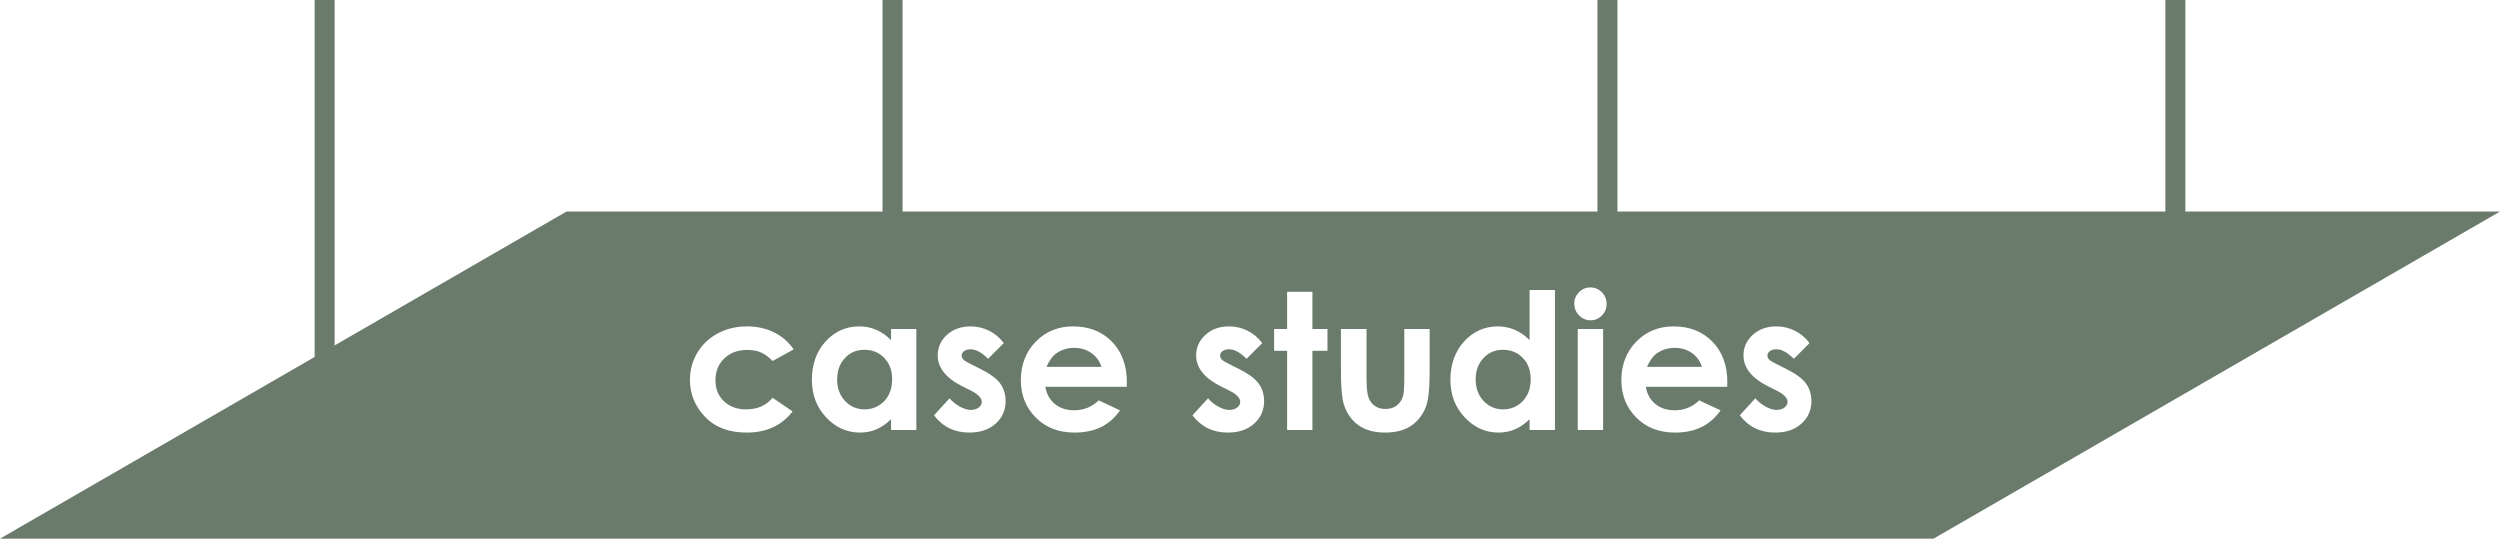
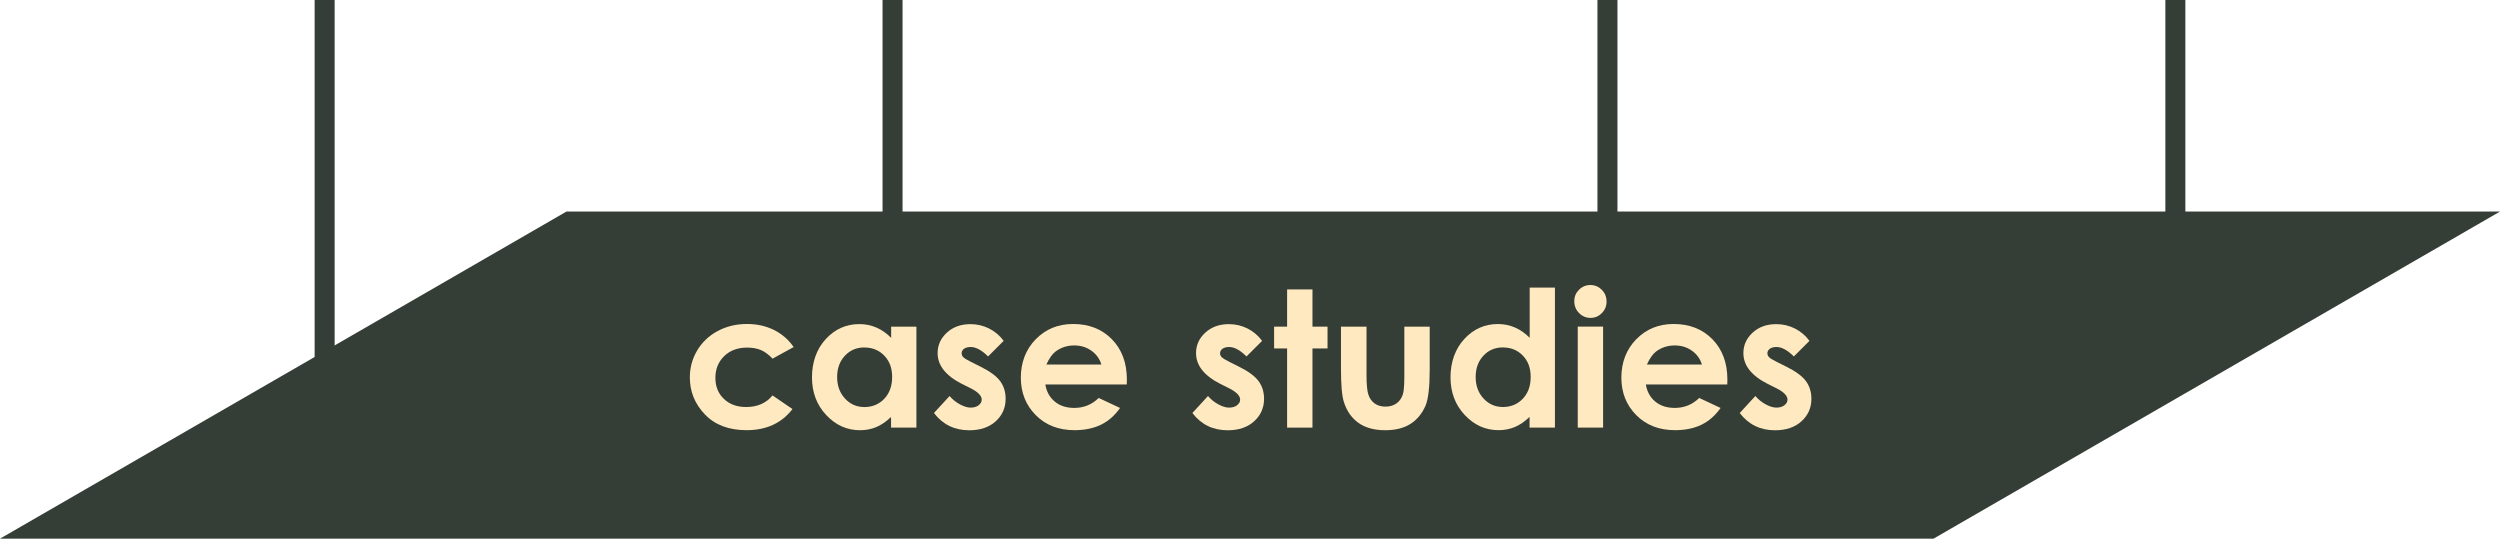
<svg xmlns="http://www.w3.org/2000/svg" id="Layer_1" viewBox="0 0 499.86 107.7">
  <defs>
-     <style>.cls-1{fill:#6a7b6c;}.cls-2{fill:none;stroke:#6a7b6c;stroke-miterlimit:10;stroke-width:4px;}</style>
+     <style>.cls-1{fill:#ffe9c0;}.cls-2{fill:#353e36;}.cls-3{fill:none;stroke:#353e36;stroke-miterlimit:10;stroke-width:4px;}</style>
  </defs>
-   <path class="cls-1" d="M176.81,71.57c-1.05-1.09-2.38-1.63-3.98-1.63s-2.87,.55-3.9,1.66c-1.04,1.1-1.55,2.52-1.55,4.26s.52,3.17,1.58,4.3c1.05,1.13,2.35,1.69,3.89,1.69s2.91-.56,3.96-1.66c1.04-1.11,1.57-2.56,1.57-4.35s-.53-3.18-1.57-4.27Zm0,0c-1.05-1.09-2.38-1.63-3.98-1.63s-2.87,.55-3.9,1.66c-1.04,1.1-1.55,2.52-1.55,4.26s.52,3.17,1.58,4.3c1.05,1.13,2.35,1.69,3.89,1.69s2.91-.56,3.96-1.66c1.04-1.11,1.57-2.56,1.57-4.35s-.53-3.18-1.57-4.27Zm0,0c-1.05-1.09-2.38-1.63-3.98-1.63s-2.87,.55-3.9,1.66c-1.04,1.1-1.55,2.52-1.55,4.26s.52,3.17,1.58,4.3c1.05,1.13,2.35,1.69,3.89,1.69s2.91-.56,3.96-1.66c1.04-1.11,1.57-2.56,1.57-4.35s-.53-3.18-1.57-4.27Zm41.43-.97c-.99-.7-2.13-1.05-3.43-1.05-1.41,0-2.65,.39-3.72,1.18-.67,.5-1.29,1.37-1.86,2.62h10.99c-.34-1.13-1-2.04-1.98-2.75Zm0,0c-.99-.7-2.13-1.05-3.43-1.05-1.41,0-2.65,.39-3.72,1.18-.67,.5-1.29,1.37-1.86,2.62h10.99c-.34-1.13-1-2.04-1.98-2.75Zm-41.43,.97c-1.05-1.09-2.38-1.63-3.98-1.63s-2.87,.55-3.9,1.66c-1.04,1.1-1.55,2.52-1.55,4.26s.52,3.17,1.58,4.3c1.05,1.13,2.35,1.69,3.89,1.69s2.91-.56,3.96-1.66c1.04-1.11,1.57-2.56,1.57-4.35s-.53-3.18-1.57-4.27Zm0,0c-1.05-1.09-2.38-1.63-3.98-1.63s-2.87,.55-3.9,1.66c-1.04,1.1-1.55,2.52-1.55,4.26s.52,3.17,1.58,4.3c1.05,1.13,2.35,1.69,3.89,1.69s2.91-.56,3.96-1.66c1.04-1.11,1.57-2.56,1.57-4.35s-.53-3.18-1.57-4.27Zm41.43-.97c-.99-.7-2.13-1.05-3.43-1.05-1.41,0-2.65,.39-3.72,1.18-.67,.5-1.29,1.37-1.86,2.62h10.99c-.34-1.13-1-2.04-1.98-2.75Zm0,0c-.99-.7-2.13-1.05-3.43-1.05-1.41,0-2.65,.39-3.72,1.18-.67,.5-1.29,1.37-1.86,2.62h10.99c-.34-1.13-1-2.04-1.98-2.75Zm-41.43,.97c-1.05-1.09-2.38-1.63-3.98-1.63s-2.87,.55-3.9,1.66c-1.04,1.1-1.55,2.52-1.55,4.26s.52,3.17,1.58,4.3c1.05,1.13,2.35,1.69,3.89,1.69s2.91-.56,3.96-1.66c1.04-1.11,1.57-2.56,1.57-4.35s-.53-3.18-1.57-4.27Zm0,0c-1.05-1.09-2.38-1.63-3.98-1.63s-2.87,.55-3.9,1.66c-1.04,1.1-1.55,2.52-1.55,4.26s.52,3.17,1.58,4.3c1.05,1.13,2.35,1.69,3.89,1.69s2.91-.56,3.96-1.66c1.04-1.11,1.57-2.56,1.57-4.35s-.53-3.18-1.57-4.27Zm41.43-.97c-.99-.7-2.13-1.05-3.43-1.05-1.41,0-2.65,.39-3.72,1.18-.67,.5-1.29,1.37-1.86,2.62h10.99c-.34-1.13-1-2.04-1.98-2.75Zm86.24,.97c-1.05-1.09-2.37-1.63-3.97-1.63s-2.87,.55-3.91,1.66c-1.03,1.1-1.55,2.52-1.55,4.26s.53,3.17,1.58,4.3c1.06,1.13,2.35,1.69,3.89,1.69s2.91-.56,3.96-1.66c1.05-1.11,1.57-2.56,1.57-4.35s-.52-3.18-1.57-4.27Zm0,0c-1.05-1.09-2.37-1.63-3.97-1.63s-2.87,.55-3.91,1.66c-1.03,1.1-1.55,2.52-1.55,4.26s.53,3.17,1.58,4.3c1.06,1.13,2.35,1.69,3.89,1.69s2.91-.56,3.96-1.66c1.05-1.11,1.57-2.56,1.57-4.35s-.52-3.18-1.57-4.27Zm-86.24-.97c-.99-.7-2.13-1.05-3.43-1.05-1.41,0-2.65,.39-3.72,1.18-.67,.5-1.29,1.37-1.86,2.62h10.99c-.34-1.13-1-2.04-1.98-2.75Zm-41.43,.97c-1.05-1.09-2.38-1.63-3.98-1.63s-2.87,.55-3.9,1.66c-1.04,1.1-1.55,2.52-1.55,4.26s.52,3.17,1.58,4.3c1.05,1.13,2.35,1.69,3.89,1.69s2.91-.56,3.96-1.66c1.04-1.11,1.57-2.56,1.57-4.35s-.53-3.18-1.57-4.27Zm0,0c-1.05-1.09-2.38-1.63-3.98-1.63s-2.87,.55-3.9,1.66c-1.04,1.1-1.55,2.52-1.55,4.26s.52,3.17,1.58,4.3c1.05,1.13,2.35,1.69,3.89,1.69s2.91-.56,3.96-1.66c1.04-1.11,1.57-2.56,1.57-4.35s-.53-3.18-1.57-4.27Zm41.43-.97c-.99-.7-2.13-1.05-3.43-1.05-1.41,0-2.65,.39-3.72,1.18-.67,.5-1.29,1.37-1.86,2.62h10.99c-.34-1.13-1-2.04-1.98-2.75Zm86.24,.97c-1.05-1.09-2.37-1.63-3.97-1.63s-2.87,.55-3.91,1.66c-1.03,1.1-1.55,2.52-1.55,4.26s.53,3.17,1.58,4.3c1.06,1.13,2.35,1.69,3.89,1.69s2.91-.56,3.96-1.66c1.05-1.11,1.57-2.56,1.57-4.35s-.52-3.18-1.57-4.27Zm33.83-.97c-.99-.7-2.13-1.05-3.43-1.05-1.41,0-2.65,.39-3.72,1.18-.67,.5-1.29,1.37-1.86,2.62h10.99c-.34-1.13-1-2.04-1.98-2.75Zm0,0c-.99-.7-2.13-1.05-3.43-1.05-1.41,0-2.65,.39-3.72,1.18-.67,.5-1.29,1.37-1.86,2.62h10.99c-.34-1.13-1-2.04-1.98-2.75Zm-33.83,.97c-1.05-1.09-2.37-1.63-3.97-1.63s-2.87,.55-3.91,1.66c-1.03,1.1-1.55,2.52-1.55,4.26s.53,3.17,1.58,4.3c1.06,1.13,2.35,1.69,3.89,1.69s2.91-.56,3.96-1.66c1.05-1.11,1.57-2.56,1.57-4.35s-.52-3.18-1.57-4.27Zm-86.24-.97c-.99-.7-2.13-1.05-3.43-1.05-1.41,0-2.65,.39-3.72,1.18-.67,.5-1.29,1.37-1.86,2.62h10.99c-.34-1.13-1-2.04-1.98-2.75Zm-41.43,.97c-1.05-1.09-2.38-1.63-3.98-1.63s-2.87,.55-3.9,1.66c-1.04,1.1-1.55,2.52-1.55,4.26s.52,3.17,1.58,4.3c1.05,1.13,2.35,1.69,3.89,1.69s2.91-.56,3.96-1.66c1.04-1.11,1.57-2.56,1.57-4.35s-.53-3.18-1.57-4.27Zm-63.55-29.27l-48.35,27.92L0,107.7H386.6l48.35-27.92,64.91-37.48H113.26Zm31.48,37.92c1.13,1.08,2.61,1.63,4.44,1.63,2.27,0,4.03-.77,5.29-2.32l4,2.73c-2.17,2.82-5.22,4.23-9.17,4.23-3.55,0-6.33-1.05-8.34-3.16-2.01-2.1-3.01-4.56-3.01-7.38,0-1.96,.49-3.76,1.46-5.4,.98-1.65,2.34-2.94,4.09-3.88s3.71-1.41,5.88-1.41c2,0,3.8,.4,5.4,1.2,1.59,.79,2.9,1.93,3.91,3.4l-4.22,2.32c-.79-.83-1.57-1.4-2.35-1.72-.77-.33-1.68-.49-2.72-.49-1.89,0-3.42,.57-4.59,1.7s-1.76,2.58-1.76,4.34,.56,3.12,1.69,4.21Zm38.48,5.75h-5.06v-2.14c-.99,.94-1.98,1.62-2.98,2.04-.99,.41-2.07,.62-3.23,.62-2.61,0-4.86-1.01-6.77-3.04-1.9-2.02-2.85-4.53-2.85-7.54s.92-5.67,2.76-7.66c1.84-1.99,4.08-2.99,6.71-2.99,1.21,0,2.35,.23,3.41,.69,1.06,.46,2.04,1.14,2.95,2.06v-2.23h5.06v20.19Zm15.87-1.28c-1.31,1.2-3.08,1.8-5.29,1.8-2.95,0-5.3-1.15-7.05-3.45l3.11-3.4c.6,.69,1.29,1.25,2.09,1.68,.8,.43,1.51,.64,2.13,.64,.66,0,1.2-.16,1.61-.48,.41-.32,.61-.69,.61-1.12,0-.78-.73-1.54-2.21-2.28l-1.7-.85c-3.27-1.65-4.9-3.71-4.9-6.18,0-1.6,.61-2.96,1.84-4.09,1.24-1.13,2.81-1.7,4.73-1.7,1.31,0,2.54,.29,3.7,.86,1.15,.58,2.14,1.4,2.94,2.48l-3.14,3.14c-1.27-1.27-2.43-1.9-3.47-1.9-.57,0-1.01,.12-1.33,.37-.32,.24-.48,.54-.48,.9,0,.27,.1,.52,.3,.75,.21,.23,.71,.54,1.51,.93l1.86,.93c1.95,.97,3.3,1.95,4.03,2.95s1.09,2.18,1.09,3.53c0,1.79-.66,3.29-1.98,4.49Zm26.19-7.35h-16.27c.24,1.43,.86,2.58,1.89,3.42,1.02,.85,2.32,1.27,3.9,1.27,1.89,0,3.52-.66,4.88-1.98l4.27,2c-1.07,1.51-2.34,2.63-3.82,3.35-1.49,.72-3.25,1.09-5.29,1.09-3.17,0-5.75-1-7.74-3s-2.99-4.5-2.99-7.5,1-5.64,2.98-7.68c1.99-2.03,4.48-3.05,7.47-3.05,3.18,0,5.76,1.02,7.76,3.05,1.99,2.04,2.98,4.73,2.98,8.07l-.02,.96Zm25.49,7.35c-1.32,1.2-3.08,1.8-5.3,1.8-2.94,0-5.29-1.15-7.05-3.45l3.12-3.4c.59,.69,1.29,1.25,2.09,1.68,.79,.43,1.5,.64,2.12,.64,.67,0,1.21-.16,1.61-.48,.41-.32,.62-.69,.62-1.12,0-.78-.74-1.54-2.21-2.28l-1.71-.85c-3.26-1.65-4.9-3.71-4.9-6.18,0-1.6,.62-2.96,1.85-4.09,1.23-1.13,2.8-1.7,4.72-1.7,1.31,0,2.55,.29,3.7,.86,1.16,.58,2.14,1.4,2.94,2.48l-3.13,3.14c-1.28-1.27-2.43-1.9-3.47-1.9-.57,0-1.02,.12-1.34,.37-.32,.24-.48,.54-.48,.9,0,.27,.1,.52,.31,.75,.2,.23,.7,.54,1.51,.93l1.85,.93c1.96,.97,3.3,1.95,4.03,2.95,.73,1,1.1,2.18,1.1,3.53,0,1.79-.66,3.29-1.98,4.49Zm14.65-14.55h-3.01v15.83h-5.06v-15.83h-2.6v-4.36h2.6v-7.44h5.06v7.44h3.01v4.36Zm20.43,4.19c0,3.53-.28,5.94-.84,7.24-.68,1.58-1.68,2.8-3,3.65-1.33,.84-3.01,1.27-5.05,1.27-2.22,0-4.01-.5-5.37-1.49-1.37-.99-2.33-2.37-2.89-4.13-.39-1.23-.59-3.46-.59-6.68v-8.41h5.12v9.72c0,1.9,.13,3.21,.39,3.95,.26,.73,.68,1.3,1.26,1.71,.57,.41,1.28,.61,2.13,.61s1.56-.2,2.14-.6c.59-.4,1.03-.99,1.32-1.77,.21-.58,.31-1.82,.31-3.73v-9.89h5.07v8.55Zm25.05,11.64h-5.07v-2.14c-.99,.94-1.98,1.62-2.97,2.04-1,.41-2.08,.62-3.24,.62-2.6,0-4.86-1.01-6.76-3.04-1.91-2.02-2.86-4.53-2.86-7.54s.92-5.67,2.76-7.66c1.85-1.99,4.08-2.99,6.71-2.99,1.21,0,2.35,.23,3.41,.69,1.07,.46,2.05,1.14,2.95,2.06v-10.02h5.07v27.98Zm9.63,0h-5.07v-20.19h5.07v20.19Zm-.24-22.89c-.63,.64-1.38,.96-2.26,.96s-1.67-.33-2.3-.98c-.64-.65-.96-1.44-.96-2.36s.32-1.66,.95-2.29,1.39-.94,2.27-.94,1.65,.32,2.29,.96c.63,.65,.95,1.43,.95,2.34s-.31,1.67-.94,2.31Zm25.06,14.26h-16.27c.23,1.43,.86,2.58,1.88,3.42,1.02,.85,2.32,1.27,3.91,1.27,1.89,0,3.52-.66,4.88-1.98l4.27,2c-1.07,1.51-2.34,2.63-3.83,3.35-1.48,.72-3.24,1.09-5.28,1.09-3.17,0-5.75-1-7.74-3s-2.99-4.5-2.99-7.5,.99-5.64,2.98-7.68c1.99-2.03,4.47-3.05,7.47-3.05,3.18,0,5.76,1.02,7.75,3.05,1.99,2.04,2.99,4.73,2.99,8.07l-.02,.96Zm14.85,7.35c-1.31,1.2-3.08,1.8-5.29,1.8-2.95,0-5.3-1.15-7.05-3.45l3.11-3.4c.6,.69,1.29,1.25,2.09,1.68s1.51,.64,2.13,.64c.66,0,1.2-.16,1.61-.48s.61-.69,.61-1.12c0-.78-.73-1.54-2.21-2.28l-1.7-.85c-3.27-1.65-4.9-3.71-4.9-6.18,0-1.6,.61-2.96,1.85-4.09,1.23-1.13,2.8-1.7,4.72-1.7,1.31,0,2.54,.29,3.7,.86,1.16,.58,2.14,1.4,2.94,2.48l-3.14,3.14c-1.27-1.27-2.43-1.9-3.47-1.9-.56,0-1.01,.12-1.33,.37-.32,.24-.48,.54-.48,.9,0,.27,.1,.52,.3,.75,.21,.23,.71,.54,1.51,.93l1.86,.93c1.95,.97,3.3,1.95,4.03,2.95,.73,1,1.09,2.18,1.09,3.53,0,1.79-.66,3.29-1.98,4.49Zm-21.89-14.09c-.99-.7-2.13-1.05-3.43-1.05-1.41,0-2.65,.39-3.72,1.18-.67,.5-1.29,1.37-1.86,2.62h10.99c-.34-1.13-1-2.04-1.98-2.75Zm-37.8-.66c-1.57,0-2.87,.55-3.91,1.66-1.03,1.1-1.55,2.52-1.55,4.26s.53,3.17,1.58,4.3c1.06,1.13,2.35,1.69,3.89,1.69s2.91-.56,3.96-1.66c1.05-1.11,1.57-2.56,1.57-4.35s-.52-3.18-1.57-4.27c-1.05-1.09-2.37-1.63-3.97-1.63Zm-82.27,.66c-.99-.7-2.13-1.05-3.43-1.05-1.41,0-2.65,.39-3.72,1.18-.67,.5-1.29,1.37-1.86,2.62h10.99c-.34-1.13-1-2.04-1.98-2.75Zm-45.41-.66c-1.57,0-2.87,.55-3.9,1.66-1.04,1.1-1.55,2.52-1.55,4.26s.52,3.17,1.58,4.3c1.05,1.13,2.35,1.69,3.89,1.69s2.91-.56,3.96-1.66c1.04-1.11,1.57-2.56,1.57-4.35s-.53-3.18-1.57-4.27c-1.05-1.09-2.38-1.63-3.98-1.63Zm3.98,1.63c-1.05-1.09-2.38-1.63-3.98-1.63s-2.87,.55-3.9,1.66c-1.04,1.1-1.55,2.52-1.55,4.26s.52,3.17,1.58,4.3c1.05,1.13,2.35,1.69,3.89,1.69s2.91-.56,3.96-1.66c1.04-1.11,1.57-2.56,1.57-4.35s-.53-3.18-1.57-4.27Zm41.43-.97c-.99-.7-2.13-1.05-3.43-1.05-1.41,0-2.65,.39-3.72,1.18-.67,.5-1.29,1.37-1.86,2.62h10.99c-.34-1.13-1-2.04-1.98-2.75Zm86.24,.97c-1.05-1.09-2.37-1.63-3.97-1.63s-2.87,.55-3.91,1.66c-1.03,1.1-1.55,2.52-1.55,4.26s.53,3.17,1.58,4.3c1.06,1.13,2.35,1.69,3.89,1.69s2.91-.56,3.96-1.66c1.05-1.11,1.57-2.56,1.57-4.35s-.52-3.18-1.57-4.27Zm0,0c-1.05-1.09-2.37-1.63-3.97-1.63s-2.87,.55-3.91,1.66c-1.03,1.1-1.55,2.52-1.55,4.26s.53,3.17,1.58,4.3c1.06,1.13,2.35,1.69,3.89,1.69s2.91-.56,3.96-1.66c1.05-1.11,1.57-2.56,1.57-4.35s-.52-3.18-1.57-4.27Zm-86.24-.97c-.99-.7-2.13-1.05-3.43-1.05-1.41,0-2.65,.39-3.72,1.18-.67,.5-1.29,1.37-1.86,2.62h10.99c-.34-1.13-1-2.04-1.98-2.75Zm-41.43,.97c-1.05-1.09-2.38-1.63-3.98-1.63s-2.87,.55-3.9,1.66c-1.04,1.1-1.55,2.52-1.55,4.26s.52,3.17,1.58,4.3c1.05,1.13,2.35,1.69,3.89,1.69s2.91-.56,3.96-1.66c1.04-1.11,1.57-2.56,1.57-4.35s-.53-3.18-1.57-4.27Zm0,0c-1.05-1.09-2.38-1.63-3.98-1.63s-2.87,.55-3.9,1.66c-1.04,1.1-1.55,2.52-1.55,4.26s.52,3.17,1.58,4.3c1.05,1.13,2.35,1.69,3.89,1.69s2.91-.56,3.96-1.66c1.04-1.11,1.57-2.56,1.57-4.35s-.53-3.18-1.57-4.27Zm41.43-.97c-.99-.7-2.13-1.05-3.43-1.05-1.41,0-2.65,.39-3.72,1.18-.67,.5-1.29,1.37-1.86,2.62h10.99c-.34-1.13-1-2.04-1.98-2.75Zm86.24,.97c-1.05-1.09-2.37-1.63-3.97-1.63s-2.87,.55-3.91,1.66c-1.03,1.1-1.55,2.52-1.55,4.26s.53,3.17,1.58,4.3c1.06,1.13,2.35,1.69,3.89,1.69s2.91-.56,3.96-1.66c1.05-1.11,1.57-2.56,1.57-4.35s-.52-3.18-1.57-4.27Zm0,0c-1.05-1.09-2.37-1.63-3.97-1.63s-2.87,.55-3.91,1.66c-1.03,1.1-1.55,2.52-1.55,4.26s.53,3.17,1.58,4.3c1.06,1.13,2.35,1.69,3.89,1.69s2.91-.56,3.96-1.66c1.05-1.11,1.57-2.56,1.57-4.35s-.52-3.18-1.57-4.27Zm-86.24-.97c-.99-.7-2.13-1.05-3.43-1.05-1.41,0-2.65,.39-3.72,1.18-.67,.5-1.29,1.37-1.86,2.62h10.99c-.34-1.13-1-2.04-1.98-2.75Zm-41.43,.97c-1.05-1.09-2.38-1.63-3.98-1.63s-2.87,.55-3.9,1.66c-1.04,1.1-1.55,2.52-1.55,4.26s.52,3.17,1.58,4.3c1.05,1.13,2.35,1.69,3.89,1.69s2.91-.56,3.96-1.66c1.04-1.11,1.57-2.56,1.57-4.35s-.53-3.18-1.57-4.27Zm0,0c-1.05-1.09-2.38-1.63-3.98-1.63s-2.87,.55-3.9,1.66c-1.04,1.1-1.55,2.52-1.55,4.26s.52,3.17,1.58,4.3c1.05,1.13,2.35,1.69,3.89,1.69s2.91-.56,3.96-1.66c1.04-1.11,1.57-2.56,1.57-4.35s-.53-3.18-1.57-4.27Zm41.43-.97c-.99-.7-2.13-1.05-3.43-1.05-1.41,0-2.65,.39-3.72,1.18-.67,.5-1.29,1.37-1.86,2.62h10.99c-.34-1.13-1-2.04-1.98-2.75Zm0,0c-.99-.7-2.13-1.05-3.43-1.05-1.41,0-2.65,.39-3.72,1.18-.67,.5-1.29,1.37-1.86,2.62h10.99c-.34-1.13-1-2.04-1.98-2.75Zm-41.43,.97c-1.05-1.09-2.38-1.63-3.98-1.63s-2.87,.55-3.9,1.66c-1.04,1.1-1.55,2.52-1.55,4.26s.52,3.17,1.58,4.3c1.05,1.13,2.35,1.69,3.89,1.69s2.91-.56,3.96-1.66c1.04-1.11,1.57-2.56,1.57-4.35s-.53-3.18-1.57-4.27Zm0,0c-1.05-1.09-2.38-1.63-3.98-1.63s-2.87,.55-3.9,1.66c-1.04,1.1-1.55,2.52-1.55,4.26s.52,3.17,1.58,4.3c1.05,1.13,2.35,1.69,3.89,1.69s2.91-.56,3.96-1.66c1.04-1.11,1.57-2.56,1.57-4.35s-.53-3.18-1.57-4.27Zm41.43-.97c-.99-.7-2.13-1.05-3.43-1.05-1.41,0-2.65,.39-3.72,1.18-.67,.5-1.29,1.37-1.86,2.62h10.99c-.34-1.13-1-2.04-1.98-2.75Zm0,0c-.99-.7-2.13-1.05-3.43-1.05-1.41,0-2.65,.39-3.72,1.18-.67,.5-1.29,1.37-1.86,2.62h10.99c-.34-1.13-1-2.04-1.98-2.75Zm-41.43,.97c-1.05-1.09-2.38-1.63-3.98-1.63s-2.87,.55-3.9,1.66c-1.04,1.1-1.55,2.52-1.55,4.26s.52,3.17,1.58,4.3c1.05,1.13,2.35,1.69,3.89,1.69s2.91-.56,3.96-1.66c1.04-1.11,1.57-2.56,1.57-4.35s-.53-3.18-1.57-4.27Zm0,0c-1.05-1.09-2.38-1.63-3.98-1.63s-2.87,.55-3.9,1.66c-1.04,1.1-1.55,2.52-1.55,4.26s.52,3.17,1.58,4.3c1.05,1.13,2.35,1.69,3.89,1.69s2.91-.56,3.96-1.66c1.04-1.11,1.57-2.56,1.57-4.35s-.53-3.18-1.57-4.27Zm0,0c-1.05-1.09-2.38-1.63-3.98-1.63s-2.87,.55-3.9,1.66c-1.04,1.1-1.55,2.52-1.55,4.26s.52,3.17,1.58,4.3c1.05,1.13,2.35,1.69,3.89,1.69s2.91-.56,3.96-1.66c1.04-1.11,1.57-2.56,1.57-4.35s-.53-3.18-1.57-4.27Z" />
-   <polyline class="cls-2" points="178.46 0 178.46 42.3 178.46 65.78" />
-   <line class="cls-2" x1="64.91" y1="73" x2="64.91" />
-   <line class="cls-2" x1="434.95" y1="73" x2="434.95" />
-   <line class="cls-2" x1="321.4" y1="51" x2="321.4" />
+   <polygon class="cls-2" points="499.86 42.3 434.95 79.78 386.6 107.7 0 107.7 64.91 70.22 113.26 42.3 499.86 42.3" />
+   <polyline class="cls-3" points="178.46 0 178.46 42.3 178.46 65.78" />
+   <line class="cls-3" x1="64.91" y1="73" x2="64.91" />
+   <line class="cls-3" x1="434.95" y1="73" x2="434.95" />
+   <line class="cls-3" x1="321.4" y1="51" x2="321.4" />
+   <g>
+     <path class="cls-1" d="M158.69,69.39l-4.22,2.32c-.79-.83-1.58-1.4-2.35-1.73-.77-.32-1.68-.48-2.72-.48-1.9,0-3.43,.56-4.6,1.7-1.17,1.13-1.76,2.58-1.76,4.34s.56,3.12,1.69,4.21,2.61,1.63,4.44,1.63c2.27,0,4.03-.77,5.29-2.32l3.99,2.73c-2.17,2.82-5.22,4.22-9.17,4.22-3.55,0-6.33-1.05-8.34-3.15-2.01-2.1-3.01-4.56-3.01-7.39,0-1.95,.49-3.75,1.47-5.4,.98-1.65,2.34-2.94,4.09-3.88,1.75-.94,3.71-1.41,5.87-1.41,2,0,3.8,.4,5.4,1.2s2.9,1.93,3.92,3.4Z" />
+     <path class="cls-1" d="M178.16,65.31h5.07v20.19h-5.07v-2.13c-.99,.94-1.98,1.62-2.97,2.03-1,.41-2.07,.62-3.23,.62-2.61,0-4.86-1.01-6.76-3.03-1.9-2.02-2.85-4.54-2.85-7.54s.92-5.67,2.76-7.66c1.84-1.99,4.08-2.99,6.71-2.99,1.21,0,2.35,.23,3.41,.69,1.06,.46,2.04,1.14,2.95,2.06v-2.23Zm-5.33,4.16c-1.57,0-2.87,.55-3.9,1.66-1.04,1.11-1.55,2.53-1.55,4.26s.53,3.18,1.58,4.31c1.05,1.13,2.35,1.69,3.89,1.69s2.91-.55,3.96-1.66c1.05-1.11,1.57-2.56,1.57-4.35s-.52-3.18-1.57-4.27c-1.05-1.09-2.37-1.63-3.98-1.63Z" />
+     <path class="cls-1" d="M200.7,68.13l-3.14,3.14c-1.27-1.26-2.43-1.89-3.47-1.89-.57,0-1.01,.12-1.34,.36-.32,.24-.48,.54-.48,.9,0,.27,.1,.52,.31,.75,.2,.23,.71,.54,1.51,.94l1.86,.93c1.95,.96,3.3,1.95,4.03,2.95,.73,1,1.09,2.18,1.09,3.53,0,1.79-.66,3.29-1.98,4.49-1.32,1.2-3.08,1.8-5.3,1.8-2.94,0-5.29-1.15-7.05-3.45l3.12-3.4c.59,.69,1.29,1.25,2.09,1.68,.8,.43,1.5,.64,2.12,.64,.67,0,1.21-.16,1.61-.48,.41-.32,.61-.69,.61-1.11,0-.78-.74-1.54-2.21-2.28l-1.71-.85c-3.27-1.65-4.9-3.71-4.9-6.18,0-1.6,.62-2.96,1.85-4.09,1.23-1.13,2.8-1.7,4.72-1.7,1.31,0,2.54,.29,3.7,.86,1.16,.58,2.14,1.4,2.94,2.48Z" />
+     <path class="cls-1" d="M225.28,76.87h-16.27c.23,1.44,.86,2.58,1.88,3.42,1.02,.85,2.32,1.27,3.91,1.27,1.89,0,3.52-.66,4.88-1.99l4.27,2c-1.06,1.51-2.34,2.63-3.82,3.35-1.48,.72-3.25,1.09-5.29,1.09-3.17,0-5.75-1-7.74-3-1.99-2-2.99-4.5-2.99-7.51s.99-5.64,2.98-7.67c1.99-2.03,4.47-3.05,7.47-3.05,3.18,0,5.76,1.02,7.76,3.05,1.99,2.04,2.99,4.72,2.99,8.06l-.02,.97Zm-5.07-3.99c-.33-1.13-.99-2.04-1.98-2.75s-2.13-1.06-3.43-1.06c-1.41,0-2.65,.4-3.72,1.19-.67,.5-1.29,1.37-1.86,2.62h10.98Z" />
+     <path class="cls-1" d="M252.37,68.13l-3.14,3.14c-1.27-1.26-2.43-1.89-3.47-1.89-.57,0-1.01,.12-1.34,.36-.32,.24-.48,.54-.48,.9,0,.27,.1,.52,.31,.75,.2,.23,.71,.54,1.51,.94l1.86,.93c1.95,.96,3.3,1.95,4.03,2.95,.73,1,1.09,2.18,1.09,3.53,0,1.79-.66,3.29-1.98,4.49-1.32,1.2-3.08,1.8-5.3,1.8-2.94,0-5.29-1.15-7.05-3.45l3.12-3.4c.59,.69,1.29,1.25,2.09,1.68,.8,.43,1.5,.64,2.12,.64,.67,0,1.21-.16,1.61-.48,.41-.32,.61-.69,.61-1.11,0-.78-.74-1.54-2.21-2.28l-1.71-.85c-3.27-1.65-4.9-3.71-4.9-6.18,0-1.6,.62-2.96,1.85-4.09,1.23-1.13,2.8-1.7,4.72-1.7,1.31,0,2.54,.29,3.7,.86,1.16,.58,2.14,1.4,2.94,2.48Z" />
+     <path class="cls-1" d="M257.35,57.87h5.07v7.44h3.01v4.36h-3.01v15.83h-5.07v-15.83h-2.6v-4.36h2.6v-7.44Z" />
+     <path class="cls-1" d="M268.11,65.31h5.12v9.72c0,1.89,.13,3.21,.39,3.94,.26,.74,.68,1.31,1.26,1.72,.58,.41,1.29,.61,2.13,.61s1.56-.2,2.15-.6c.59-.4,1.03-.99,1.31-1.77,.21-.58,.32-1.82,.32-3.73v-9.89h5.07v8.55c0,3.53-.28,5.94-.83,7.24-.68,1.58-1.68,2.8-3.01,3.65-1.32,.85-3.01,1.27-5.05,1.27-2.21,0-4-.5-5.37-1.48-1.37-.99-2.33-2.37-2.89-4.14-.4-1.22-.59-3.45-.59-6.68v-8.41Z" />
+     <path class="cls-1" d="M305.83,57.51h5.07v27.98h-5.07v-2.13c-.99,.94-1.98,1.62-2.97,2.03-1,.41-2.07,.62-3.23,.62-2.61,0-4.86-1.01-6.76-3.03-1.9-2.02-2.85-4.54-2.85-7.54s.92-5.67,2.76-7.66c1.84-1.99,4.08-2.99,6.71-2.99,1.21,0,2.35,.23,3.41,.69,1.06,.46,2.04,1.14,2.95,2.06v-10.02Zm-5.33,11.95c-1.57,0-2.87,.55-3.9,1.66-1.04,1.11-1.55,2.53-1.55,4.26s.53,3.18,1.58,4.31c1.05,1.13,2.35,1.69,3.89,1.69s2.91-.55,3.96-1.66c1.05-1.11,1.57-2.56,1.57-4.35s-.52-3.18-1.57-4.27c-1.05-1.09-2.37-1.63-3.98-1.63Z" />
+     <path class="cls-1" d="M317.99,56.99c.89,0,1.65,.32,2.28,.96,.64,.64,.95,1.42,.95,2.34s-.31,1.67-.94,2.31c-.63,.64-1.38,.96-2.26,.96s-1.67-.32-2.3-.97c-.64-.65-.95-1.44-.95-2.37s.31-1.65,.94-2.28,1.39-.95,2.28-.95Zm-2.53,8.31h5.07v20.19h-5.07v-20.19Z" />
+     <path class="cls-1" d="M345.35,76.87h-16.27c.23,1.44,.86,2.58,1.88,3.42,1.02,.85,2.32,1.27,3.91,1.27,1.89,0,3.52-.66,4.88-1.99l4.27,2c-1.06,1.51-2.34,2.63-3.82,3.35-1.48,.72-3.25,1.09-5.29,1.09-3.17,0-5.75-1-7.74-3-1.99-2-2.99-4.5-2.99-7.51s.99-5.64,2.98-7.67c1.99-2.03,4.47-3.05,7.47-3.05,3.18,0,5.76,1.02,7.76,3.05,1.99,2.04,2.99,4.72,2.99,8.06l-.02,.97Zm-5.07-3.99c-.33-1.13-.99-2.04-1.98-2.75s-2.13-1.06-3.43-1.06c-1.41,0-2.65,.4-3.72,1.19-.67,.5-1.29,1.37-1.86,2.62h10.98Z" />
+     <path class="cls-1" d="M361.81,68.13l-3.14,3.14c-1.27-1.26-2.43-1.89-3.47-1.89-.57,0-1.01,.12-1.34,.36-.32,.24-.48,.54-.48,.9,0,.27,.1,.52,.31,.75,.2,.23,.71,.54,1.51,.94l1.86,.93c1.95,.96,3.3,1.95,4.03,2.95,.73,1,1.09,2.18,1.09,3.53,0,1.79-.66,3.29-1.98,4.49-1.32,1.2-3.08,1.8-5.3,1.8-2.94,0-5.29-1.15-7.05-3.45l3.12-3.4c.59,.69,1.29,1.25,2.09,1.68,.8,.43,1.5,.64,2.12,.64,.67,0,1.21-.16,1.61-.48,.41-.32,.61-.69,.61-1.11,0-.78-.74-1.54-2.21-2.28l-1.71-.85c-3.27-1.65-4.9-3.71-4.9-6.18,0-1.6,.62-2.96,1.85-4.09,1.23-1.13,2.8-1.7,4.72-1.7,1.31,0,2.54,.29,3.7,.86,1.16,.58,2.14,1.4,2.94,2.48Z" />
+   </g>
</svg>
